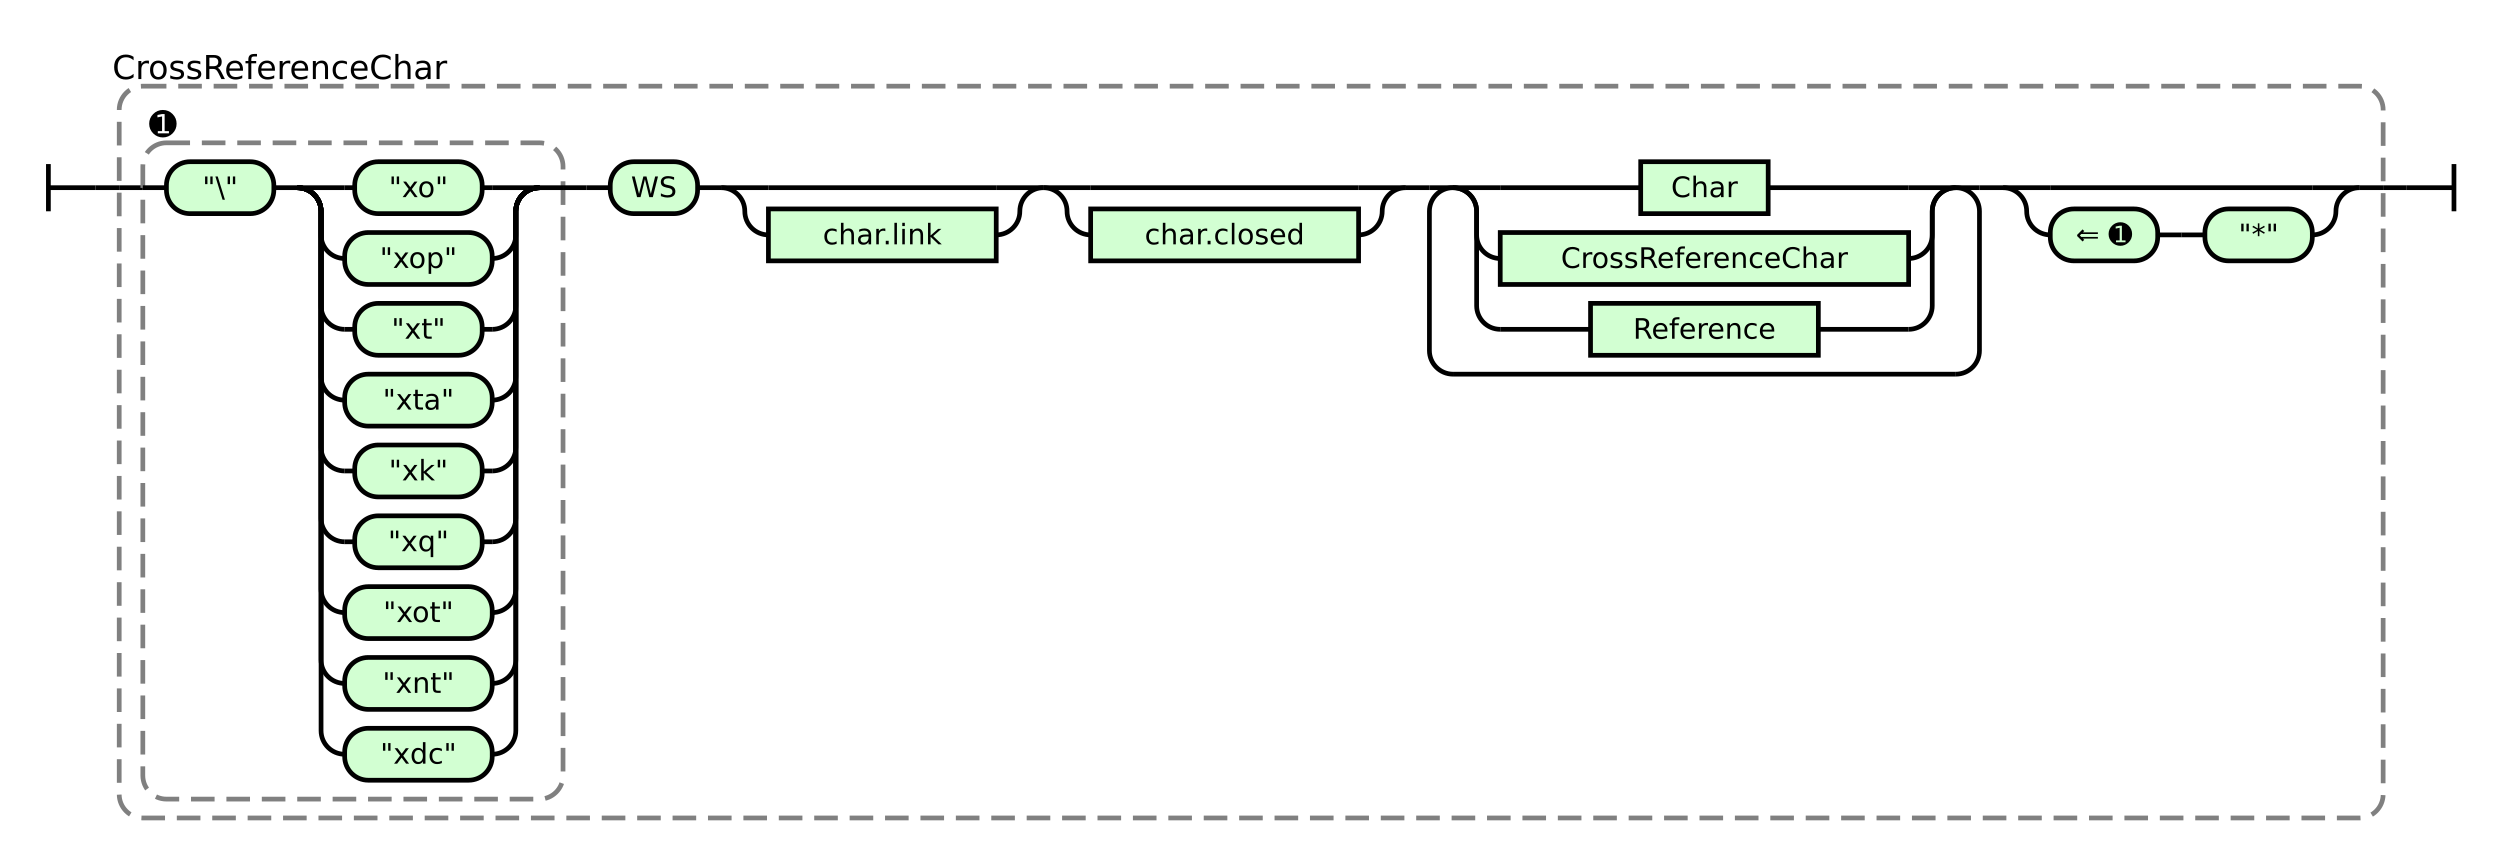
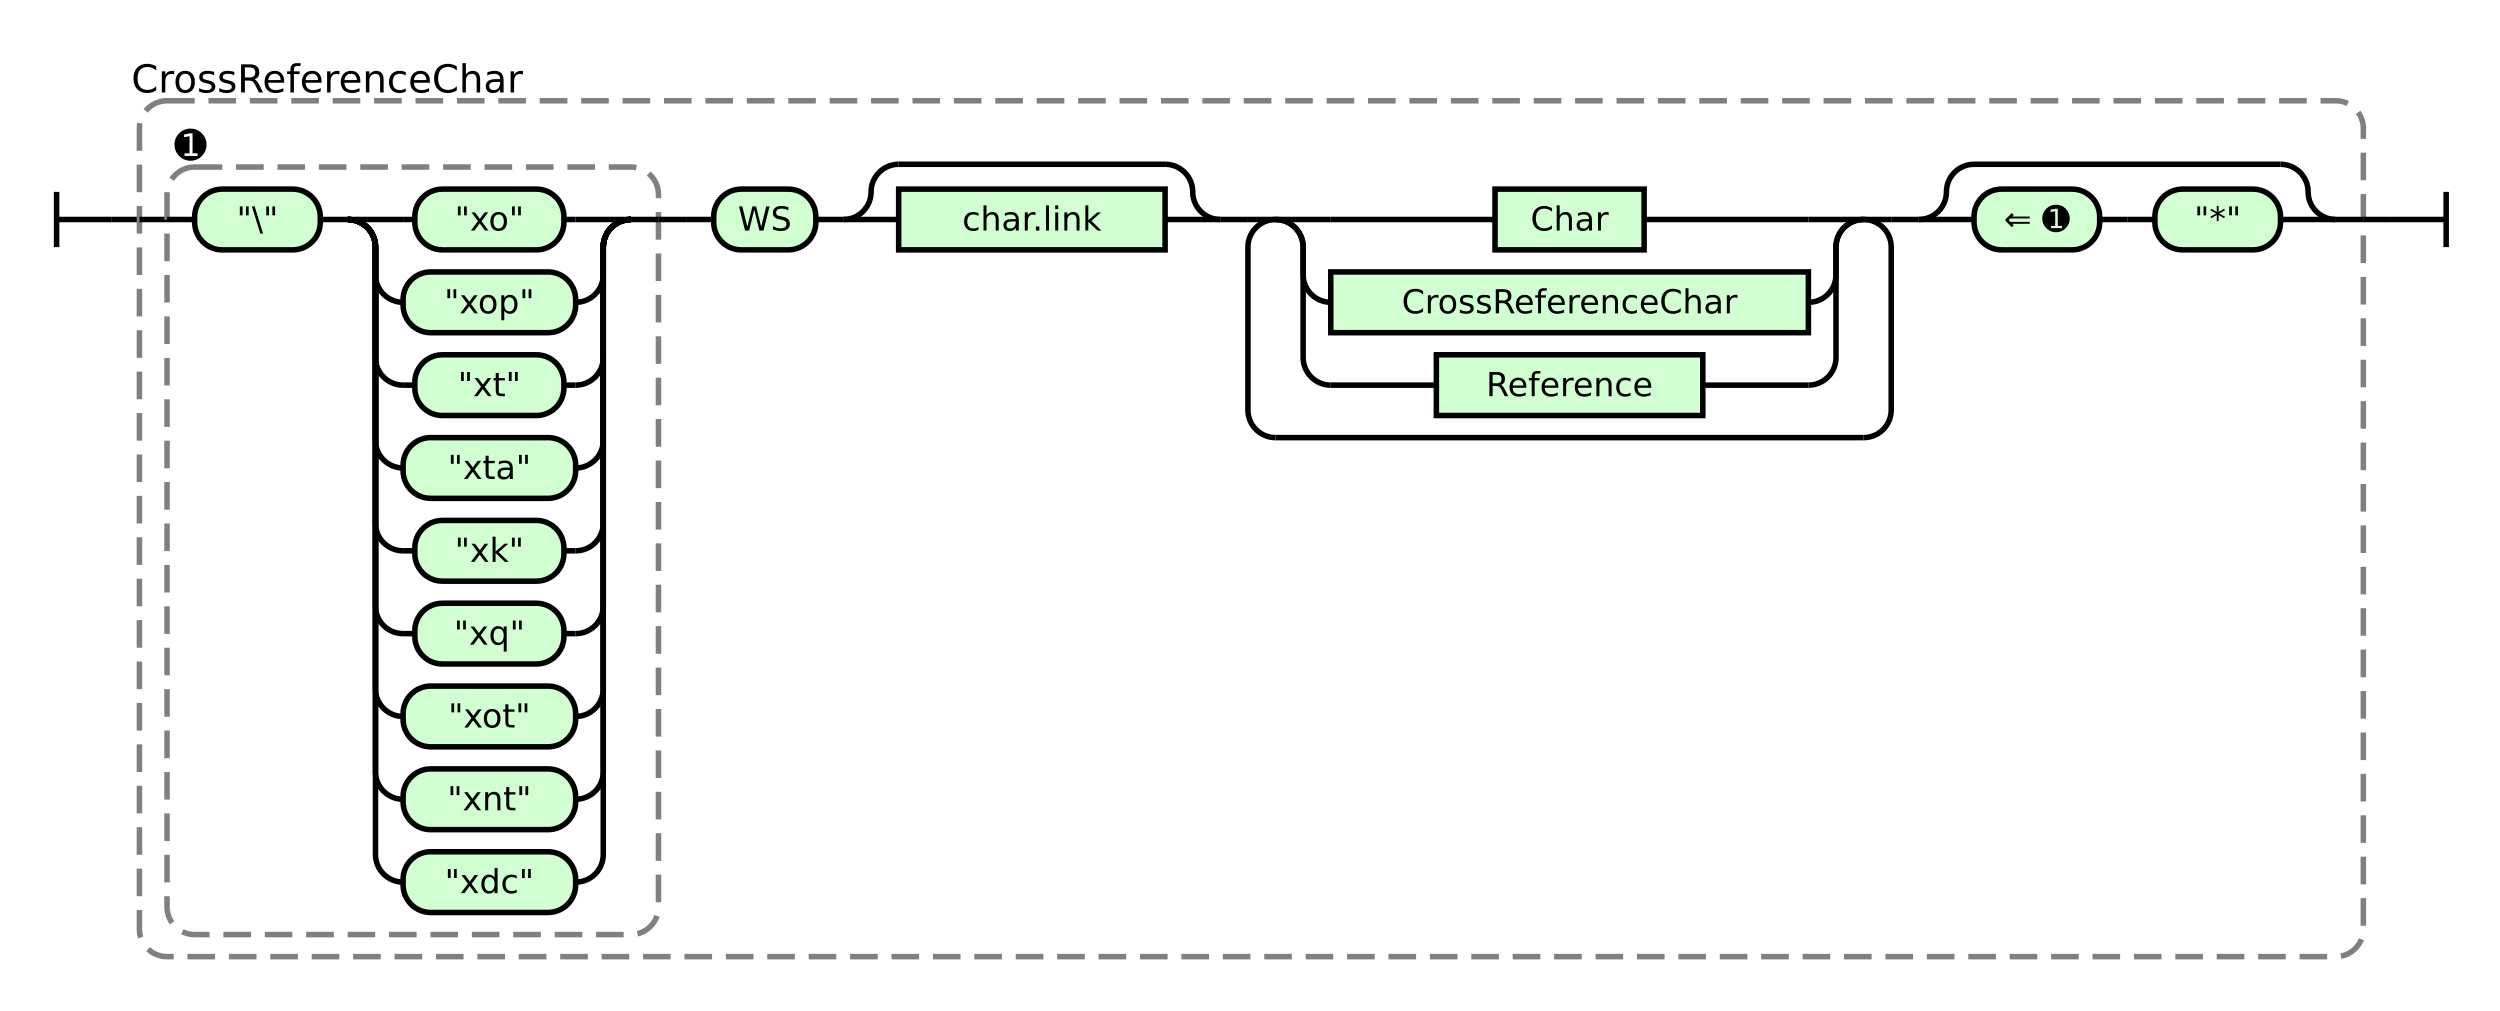
- <svg xmlns="http://www.w3.org/2000/svg" class="railroad-diagram" height="366" viewBox="0 0 1059.0 366" width="1059.0">
+ <svg xmlns="http://www.w3.org/2000/svg" class="railroad-diagram" height="366" viewBox="0 0 905.5 366" width="905.5">
  <g transform="translate(.5 .5)">
    <style>/*  */
    svg.railroad-diagram {
        background-color:hsl(30,20%,95%);
    }
    svg.railroad-diagram path {
        stroke-width: 2;
        stroke: black;
        fill: none;
    }
    svg.railroad-diagram text {
        font-size: 12px;
        text-anchor: middle;
        font-family: DejaVu Sans;
    }
    svg.railroad-diagram text.label {
        text-anchor:start;
    }
    svg.railroad-diagram text.comment {
        font-family: DejaVu Sans;
        font-size: 14px;
    }
    svg.railroad-diagram rect{
        stroke-width: 2;
        stroke:black;
        fill: rgb(210, 255, 210);
    }
    svg.railroad-diagram rect.group-box {
        stroke: gray;
        stroke-dasharray: 10 5;
        fill: none;
    }
    .terminal {
        font-family: DejaVu Sans;
    }

/*  */
</style>
    <g>
      <path d="M 20 69 v 20 m 0 -10 h 20" />
    </g>
    <path d="M 40 79 h 10" />
    <g>
      <path d="M 50 79 h 0.0" />
-       <path d="M 1009.0 79 h 0.0" />
-       <rect class="group-box" height="310" rx="10" ry="10" width="959.0" x="50.0" y="36" />
+       <path d="M 855.5 79 h 0.0" />
+       <rect class="group-box" height="310" rx="10" ry="10" width="805.5" x="50.0" y="36" />
      <g>
        <path d="M 50.0 79 h 10.0" />
-         <path d="M 999.0 79 h 10.0" />
+         <path d="M 845.5 79 h 10.0" />
        <g>
          <path d="M 60.0 79 h 0.0" />
          <path d="M 295.0 79 h 0.0" />
          <g>
            <path d="M 60.0 79 h 0.0" />
            <path d="M 238.0 79 h 0.0" />
            <rect class="group-box" height="278" rx="10" ry="10" width="178.0" x="60.0" y="60" />
            <g>
              <path d="M 60.0 79 h 10.0" />
              <path d="M 228.0 79 h 10.0" />
              <g class="terminal ">
                <path d="M 70.0 79 h 0.0" />
                <path d="M 115.5 79 h 0.0" />
                <rect height="22" rx="10" ry="10" width="45.5" x="70.0" y="68" />
                <text x="92.75" y="83">"\"</text>
              </g>
              <path d="M 115.5 79 h 10" />
              <g>
                <path d="M 125.5 79 h 0.0" />
                <path d="M 228.0 79 h 0.0" />
                <path d="M 125.5 79 h 20" />
                <g class="terminal ">
                  <path d="M 145.5 79 h 4.25" />
                  <path d="M 203.75 79 h 4.25" />
                  <rect height="22" rx="10" ry="10" width="54.0" x="149.75" y="68" />
                  <text x="176.75" y="83">"xo"</text>
                </g>
                <path d="M 208.0 79 h 20" />
                <path d="M 125.5 79 a 10 10 0 0 1 10 10 v 10 a 10 10 0 0 0 10 10" />
                <g class="terminal ">
                  <path d="M 145.5 109 h 0.0" />
                  <path d="M 208.0 109 h 0.0" />
                  <rect height="22" rx="10" ry="10" width="62.5" x="145.5" y="98" />
                  <text x="176.75" y="113">"xop"</text>
                </g>
                <path d="M 208.0 109 a 10 10 0 0 0 10 -10 v -10 a 10 10 0 0 1 10 -10" />
                <path d="M 125.5 79 a 10 10 0 0 1 10 10 v 40 a 10 10 0 0 0 10 10" />
                <g class="terminal ">
                  <path d="M 145.5 139 h 4.25" />
                  <path d="M 203.75 139 h 4.25" />
                  <rect height="22" rx="10" ry="10" width="54.0" x="149.75" y="128" />
                  <text x="176.75" y="143">"xt"</text>
                </g>
                <path d="M 208.0 139 a 10 10 0 0 0 10 -10 v -40 a 10 10 0 0 1 10 -10" />
                <path d="M 125.5 79 a 10 10 0 0 1 10 10 v 70 a 10 10 0 0 0 10 10" />
                <g class="terminal ">
                  <path d="M 145.5 169 h 0.0" />
                  <path d="M 208.0 169 h 0.0" />
                  <rect height="22" rx="10" ry="10" width="62.5" x="145.5" y="158" />
                  <text x="176.75" y="173">"xta"</text>
                </g>
                <path d="M 208.0 169 a 10 10 0 0 0 10 -10 v -70 a 10 10 0 0 1 10 -10" />
                <path d="M 125.5 79 a 10 10 0 0 1 10 10 v 100 a 10 10 0 0 0 10 10" />
                <g class="terminal ">
                  <path d="M 145.5 199 h 4.25" />
                  <path d="M 203.75 199 h 4.25" />
                  <rect height="22" rx="10" ry="10" width="54.0" x="149.75" y="188" />
                  <text x="176.75" y="203">"xk"</text>
                </g>
                <path d="M 208.0 199 a 10 10 0 0 0 10 -10 v -100 a 10 10 0 0 1 10 -10" />
                <path d="M 125.5 79 a 10 10 0 0 1 10 10 v 130 a 10 10 0 0 0 10 10" />
                <g class="terminal ">
                  <path d="M 145.5 229 h 4.25" />
                  <path d="M 203.75 229 h 4.25" />
                  <rect height="22" rx="10" ry="10" width="54.0" x="149.75" y="218" />
                  <text x="176.75" y="233">"xq"</text>
                </g>
                <path d="M 208.0 229 a 10 10 0 0 0 10 -10 v -130 a 10 10 0 0 1 10 -10" />
                <path d="M 125.5 79 a 10 10 0 0 1 10 10 v 160 a 10 10 0 0 0 10 10" />
                <g class="terminal ">
                  <path d="M 145.5 259 h 0.0" />
                  <path d="M 208.0 259 h 0.0" />
                  <rect height="22" rx="10" ry="10" width="62.5" x="145.5" y="248" />
                  <text x="176.75" y="263">"xot"</text>
                </g>
                <path d="M 208.0 259 a 10 10 0 0 0 10 -10 v -160 a 10 10 0 0 1 10 -10" />
                <path d="M 125.5 79 a 10 10 0 0 1 10 10 v 190 a 10 10 0 0 0 10 10" />
                <g class="terminal ">
                  <path d="M 145.5 289 h 0.0" />
                  <path d="M 208.0 289 h 0.0" />
                  <rect height="22" rx="10" ry="10" width="62.5" x="145.5" y="278" />
                  <text x="176.75" y="293">"xnt"</text>
                </g>
                <path d="M 208.0 289 a 10 10 0 0 0 10 -10 v -190 a 10 10 0 0 1 10 -10" />
                <path d="M 125.5 79 a 10 10 0 0 1 10 10 v 220 a 10 10 0 0 0 10 10" />
                <g class="terminal ">
                  <path d="M 145.5 319 h 0.0" />
                  <path d="M 208.0 319 h 0.0" />
                  <rect height="22" rx="10" ry="10" width="62.5" x="145.5" y="308" />
                  <text x="176.75" y="323">"xdc"</text>
                </g>
                <path d="M 208.0 319 a 10 10 0 0 0 10 -10 v -220 a 10 10 0 0 1 10 -10" />
              </g>
            </g>
            <g class="non-terminal ">
              <path d="M 60.0 52 h 0.0" />
              <path d="M 77.0 52 h 0.0" />
              <text class="comment" x="68.5" y="57">➊</text>
            </g>
          </g>
          <path d="M 238.0 79 h 10" />
          <path d="M 248.0 79 h 10" />
          <g class="terminal ">
            <path d="M 258.0 79 h 0.0" />
            <path d="M 295.0 79 h 0.0" />
            <rect height="22" rx="10" ry="10" width="37.0" x="258.0" y="68" />
            <text x="276.5" y="83">WS</text>
          </g>
        </g>
        <path d="M 295.0 79 h 10" />
        <g>
          <path d="M 305.0 79 h 0.0" />
          <path d="M 441.5 79 h 0.0" />
+           <path d="M 305.0 79 a 10 10 0 0 0 10 -10 v 0 a 10 10 0 0 1 10 -10" />
+           <g>
+             <path d="M 325.0 59 h 96.5" />
+           </g>
+           <path d="M 421.5 59 a 10 10 0 0 1 10 10 v 0 a 10 10 0 0 0 10 10" />
          <path d="M 305.0 79 h 20" />
-           <g>
-             <path d="M 325.0 79 h 96.5" />
+           <g class="non-terminal ">
+             <path d="M 325.0 79 h 0.0" />
+             <path d="M 421.5 79 h 0.0" />
+             <rect height="22" width="96.5" x="325.0" y="68" />
+             <text x="373.25" y="83">char.link</text>
          </g>
          <path d="M 421.5 79 h 20" />
-           <path d="M 305.0 79 a 10 10 0 0 1 10 10 v 0 a 10 10 0 0 0 10 10" />
-           <g class="non-terminal ">
-             <path d="M 325.0 99 h 0.0" />
-             <path d="M 421.5 99 h 0.0" />
-             <rect height="22" width="96.5" x="325.0" y="88" />
-             <text x="373.25" y="103">char.link</text>
-           </g>
-           <path d="M 421.5 99 a 10 10 0 0 0 10 -10 v 0 a 10 10 0 0 1 10 -10" />
-         </g>
-         <g>
-           <path d="M 441.5 79 h 0.0" />
-           <path d="M 595.0 79 h 0.0" />
-           <path d="M 441.5 79 h 20" />
-           <g>
-             <path d="M 461.5 79 h 113.5" />
-           </g>
-           <path d="M 575.0 79 h 20" />
-           <path d="M 441.5 79 a 10 10 0 0 1 10 10 v 0 a 10 10 0 0 0 10 10" />
-           <g class="non-terminal ">
-             <path d="M 461.5 99 h 0.0" />
-             <path d="M 575.0 99 h 0.0" />
-             <rect height="22" width="113.5" x="461.5" y="88" />
-             <text x="518.25" y="103">char.closed</text>
-           </g>
-           <path d="M 575.0 99 a 10 10 0 0 0 10 -10 v 0 a 10 10 0 0 1 10 -10" />
-         </g>
-         <path d="M 595.0 79 h 10" />
-         <g>
-           <path d="M 605.0 79 h 0.0" />
-           <path d="M 838.0 79 h 0.0" />
-           <path d="M 605.0 79 h 10" />
-           <g>
-             <path d="M 615.0 79 h 0.0" />
-             <path d="M 828.0 79 h 0.0" />
-             <path d="M 615.0 79 h 20" />
-             <g class="non-terminal ">
-               <path d="M 635.0 79 h 59.5" />
-               <path d="M 748.5 79 h 59.5" />
-               <rect height="22" width="54.0" x="694.5" y="68" />
-               <text x="721.5" y="83">Char</text>
-             </g>
-             <path d="M 808.0 79 h 20" />
-             <path d="M 615.0 79 a 10 10 0 0 1 10 10 v 10 a 10 10 0 0 0 10 10" />
-             <g class="non-terminal ">
-               <path d="M 635.0 109 h 0.0" />
-               <path d="M 808.0 109 h 0.0" />
-               <rect height="22" width="173.0" x="635.0" y="98" />
-               <text x="721.5" y="113">CrossReferenceChar</text>
-             </g>
-             <path d="M 808.0 109 a 10 10 0 0 0 10 -10 v -10 a 10 10 0 0 1 10 -10" />
-             <path d="M 615.0 79 a 10 10 0 0 1 10 10 v 40 a 10 10 0 0 0 10 10" />
-             <g class="non-terminal ">
-               <path d="M 635.0 139 h 38.25" />
-               <path d="M 769.75 139 h 38.25" />
-               <rect height="22" width="96.5" x="673.25" y="128" />
-               <text x="721.5" y="143">Reference</text>
-             </g>
-             <path d="M 808.0 139 a 10 10 0 0 0 10 -10 v -40 a 10 10 0 0 1 10 -10" />
-           </g>
-           <path d="M 828.0 79 h 10" />
-           <path d="M 615.0 79 a 10 10 0 0 0 -10 10 v 59 a 10 10 0 0 0 10 10" />
-           <g>
-             <path d="M 615.0 158 h 213.0" />
-           </g>
-           <path d="M 828.0 158 a 10 10 0 0 0 10 -10 v -59 a 10 10 0 0 0 -10 -10" />
-         </g>
-         <path d="M 838.0 79 h 10" />
-         <g>
-           <path d="M 848.0 79 h 0.0" />
-           <path d="M 999.0 79 h 0.0" />
-           <path d="M 848.0 79 h 20" />
-           <g>
-             <path d="M 868.0 79 h 111.0" />
-           </g>
-           <path d="M 979.0 79 h 20" />
-           <path d="M 848.0 79 a 10 10 0 0 1 10 10 v 0 a 10 10 0 0 0 10 10" />
-           <g>
-             <path d="M 868.0 99 h 0.0" />
-             <path d="M 979.0 99 h 0.0" />
+         </g>
+         <path d="M 441.5 79 h 10" />
+         <g>
+           <path d="M 451.5 79 h 0.0" />
+           <path d="M 684.5 79 h 0.0" />
+           <path d="M 451.5 79 h 10" />
+           <g>
+             <path d="M 461.5 79 h 0.0" />
+             <path d="M 674.5 79 h 0.0" />
+             <path d="M 461.5 79 h 20" />
+             <g class="non-terminal ">
+               <path d="M 481.5 79 h 59.5" />
+               <path d="M 595.0 79 h 59.5" />
+               <rect height="22" width="54.0" x="541.0" y="68" />
+               <text x="568.0" y="83">Char</text>
+             </g>
+             <path d="M 654.5 79 h 20" />
+             <path d="M 461.5 79 a 10 10 0 0 1 10 10 v 10 a 10 10 0 0 0 10 10" />
+             <g class="non-terminal ">
+               <path d="M 481.5 109 h 0.0" />
+               <path d="M 654.5 109 h 0.0" />
+               <rect height="22" width="173.0" x="481.5" y="98" />
+               <text x="568.0" y="113">CrossReferenceChar</text>
+             </g>
+             <path d="M 654.5 109 a 10 10 0 0 0 10 -10 v -10 a 10 10 0 0 1 10 -10" />
+             <path d="M 461.5 79 a 10 10 0 0 1 10 10 v 40 a 10 10 0 0 0 10 10" />
+             <g class="non-terminal ">
+               <path d="M 481.5 139 h 38.25" />
+               <path d="M 616.25 139 h 38.25" />
+               <rect height="22" width="96.5" x="519.75" y="128" />
+               <text x="568.0" y="143">Reference</text>
+             </g>
+             <path d="M 654.5 139 a 10 10 0 0 0 10 -10 v -40 a 10 10 0 0 1 10 -10" />
+           </g>
+           <path d="M 674.5 79 h 10" />
+           <path d="M 461.5 79 a 10 10 0 0 0 -10 10 v 59 a 10 10 0 0 0 10 10" />
+           <g>
+             <path d="M 461.5 158 h 213.0" />
+           </g>
+           <path d="M 674.5 158 a 10 10 0 0 0 10 -10 v -59 a 10 10 0 0 0 -10 -10" />
+         </g>
+         <path d="M 684.5 79 h 10" />
+         <g>
+           <path d="M 694.5 79 h 0.0" />
+           <path d="M 845.5 79 h 0.0" />
+           <path d="M 694.5 79 a 10 10 0 0 0 10 -10 v 0 a 10 10 0 0 1 10 -10" />
+           <g>
+             <path d="M 714.5 59 h 111.0" />
+           </g>
+           <path d="M 825.5 59 a 10 10 0 0 1 10 10 v 0 a 10 10 0 0 0 10 10" />
+           <path d="M 694.5 79 h 20" />
+           <g>
+             <path d="M 714.5 79 h 0.0" />
+             <path d="M 825.5 79 h 0.0" />
            <g class="terminal ">
-               <path d="M 868.0 99 h 0.0" />
-               <path d="M 913.5 99 h 0.0" />
-               <rect height="22" rx="10" ry="10" width="45.5" x="868.0" y="88" />
-               <text x="890.75" y="103">⇐ ➊</text>
-             </g>
-             <path d="M 913.5 99 h 10" />
-             <path d="M 923.5 99 h 10" />
+               <path d="M 714.5 79 h 0.0" />
+               <path d="M 760.0 79 h 0.0" />
+               <rect height="22" rx="10" ry="10" width="45.5" x="714.5" y="68" />
+               <text x="737.25" y="83">⇐ ➊</text>
+             </g>
+             <path d="M 760.0 79 h 10" />
+             <path d="M 770.0 79 h 10" />
            <g class="terminal ">
-               <path d="M 933.5 99 h 0.0" />
-               <path d="M 979.0 99 h 0.0" />
-               <rect height="22" rx="10" ry="10" width="45.5" x="933.5" y="88" />
-               <text x="956.25" y="103">"*"</text>
-             </g>
-           </g>
-           <path d="M 979.0 99 a 10 10 0 0 0 10 -10 v 0 a 10 10 0 0 1 10 -10" />
+               <path d="M 780.0 79 h 0.0" />
+               <path d="M 825.5 79 h 0.0" />
+               <rect height="22" rx="10" ry="10" width="45.5" x="780.0" y="68" />
+               <text x="802.75" y="83">"*"</text>
+             </g>
+           </g>
+           <path d="M 825.5 79 h 20" />
        </g>
      </g>
      <g class="non-terminal ">
        <path d="M 50.0 28 h 0.0" />
        <path d="M 186.0 28 h 0.0" />
        <text class="comment" x="118.0" y="33">CrossReferenceChar</text>
      </g>
    </g>
-     <path d="M 1009.0 79 h 10" />
-     <path d="M 1019.0 79 h 20 m 0 -10 v 20" />
+     <path d="M 855.5 79 h 10" />
+     <path d="M 865.5 79 h 20 m 0 -10 v 20" />
  </g>
</svg>
